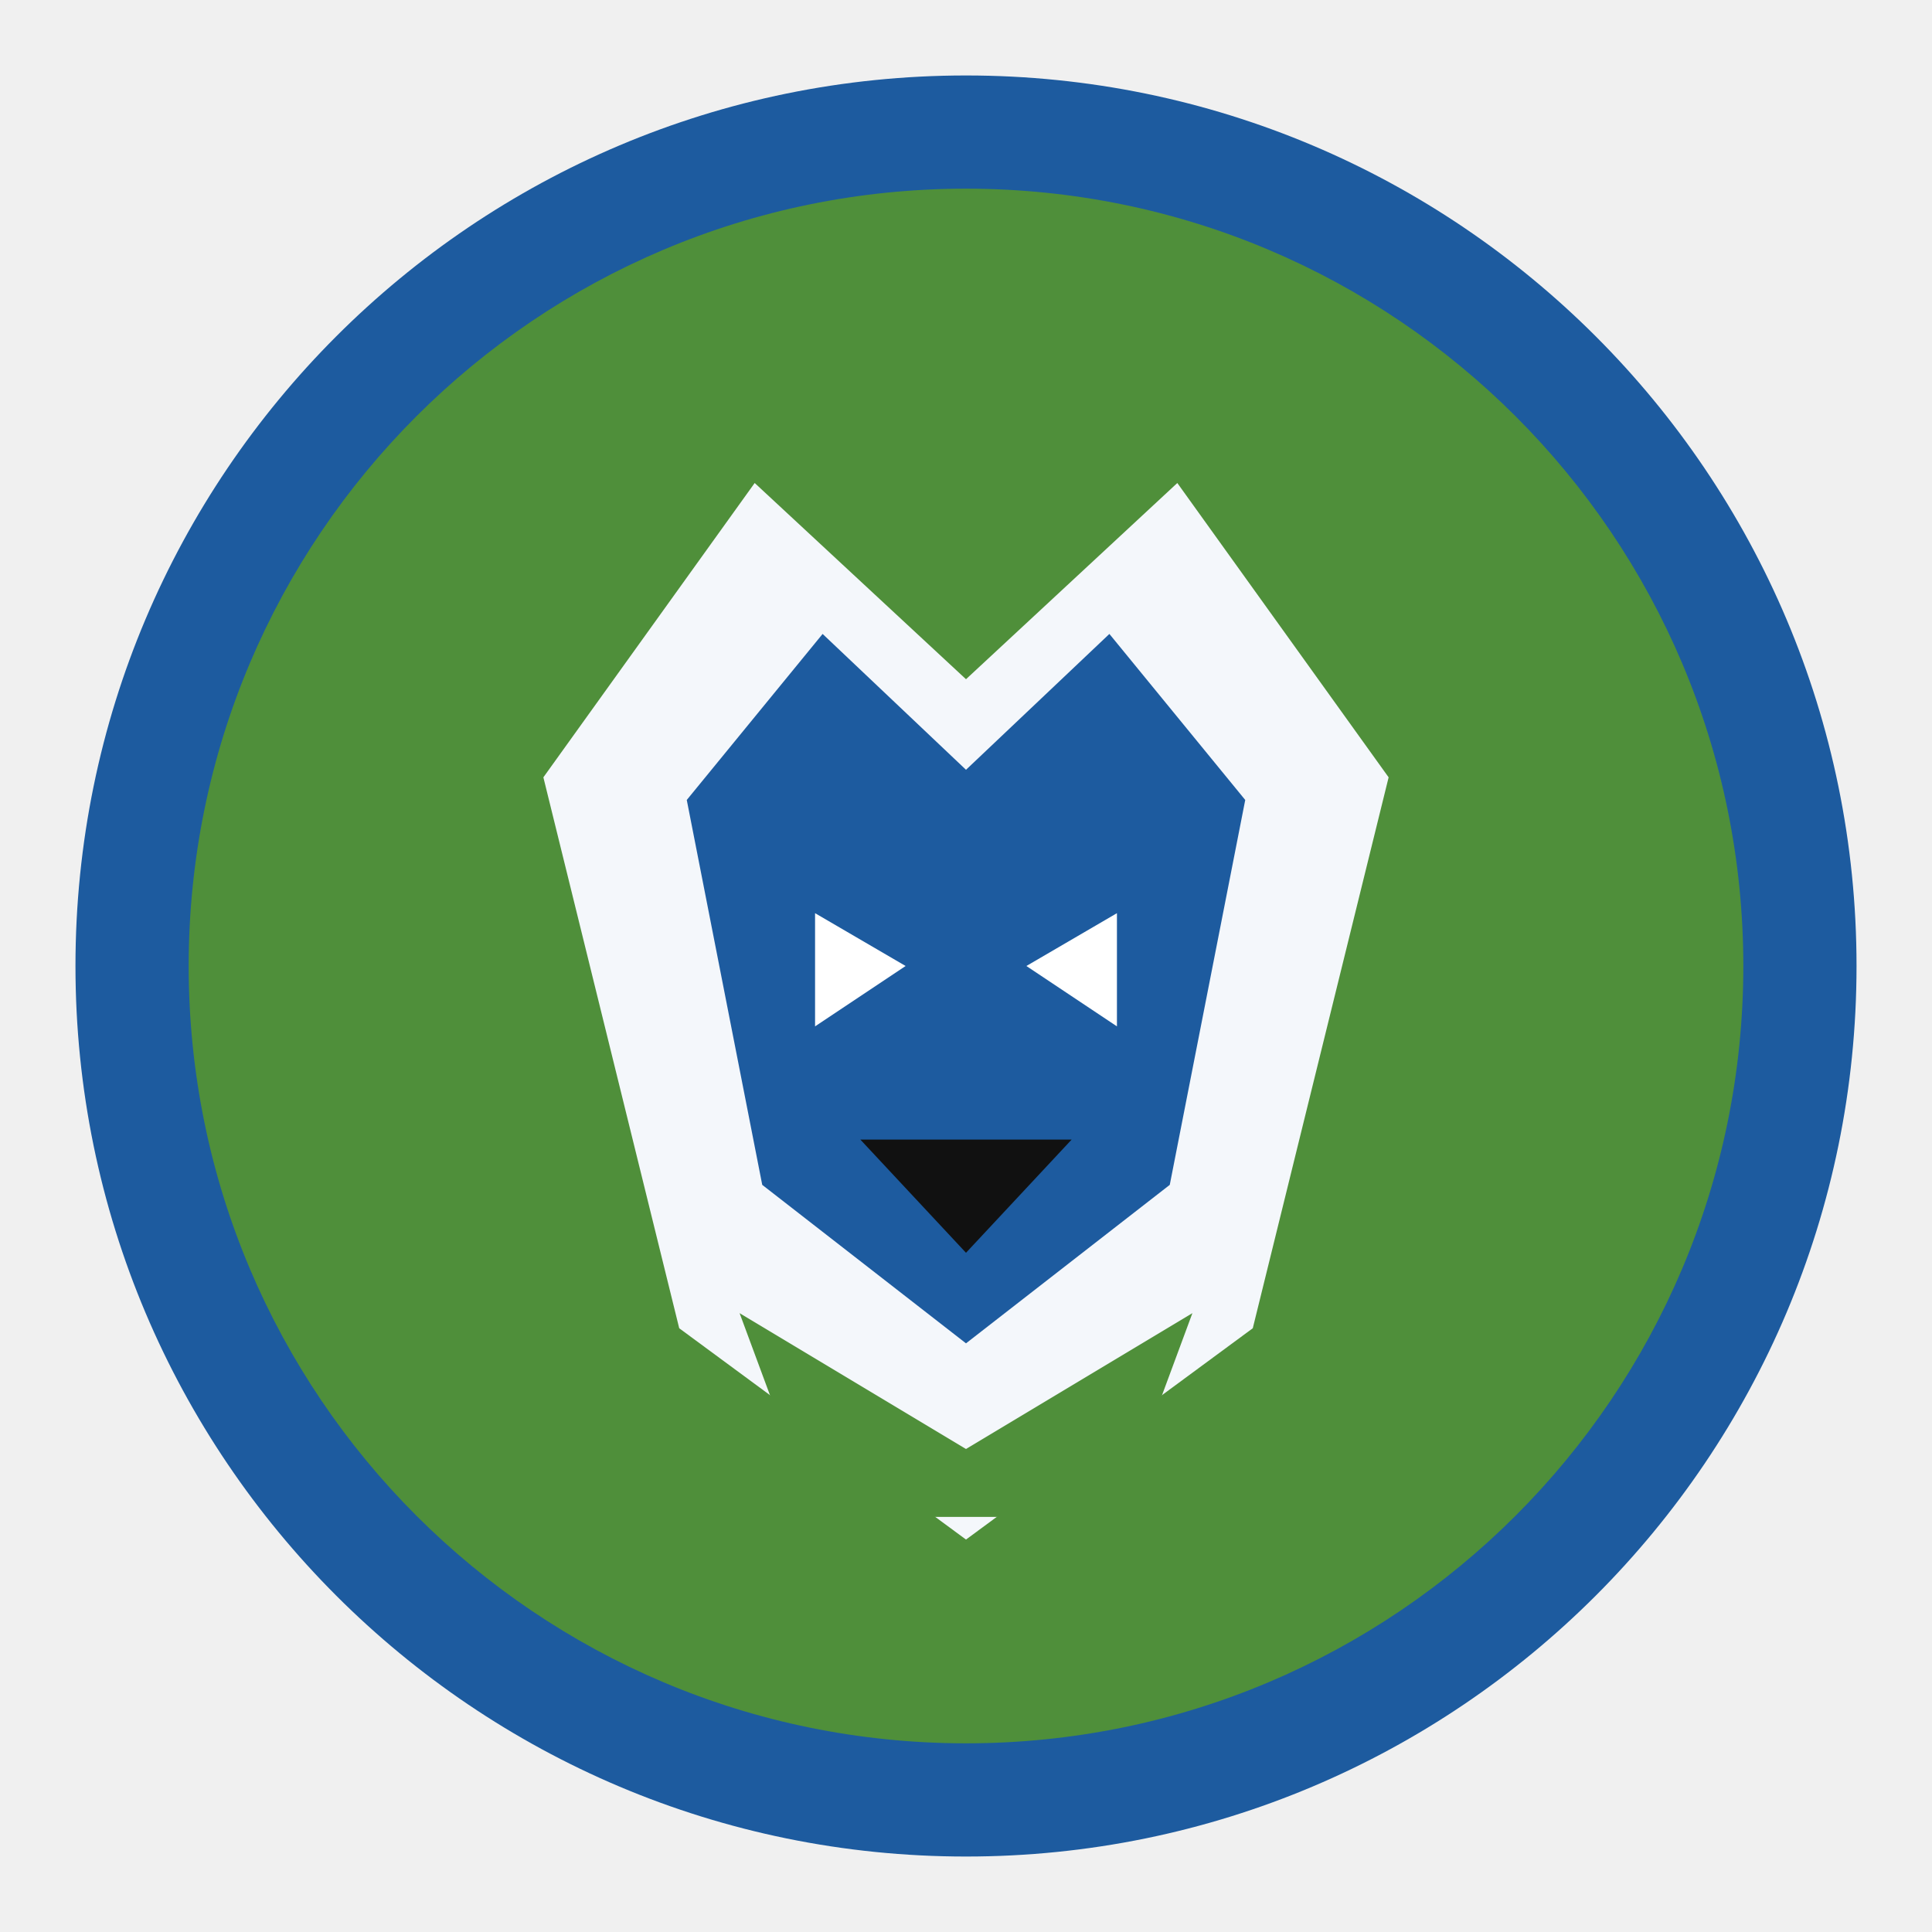
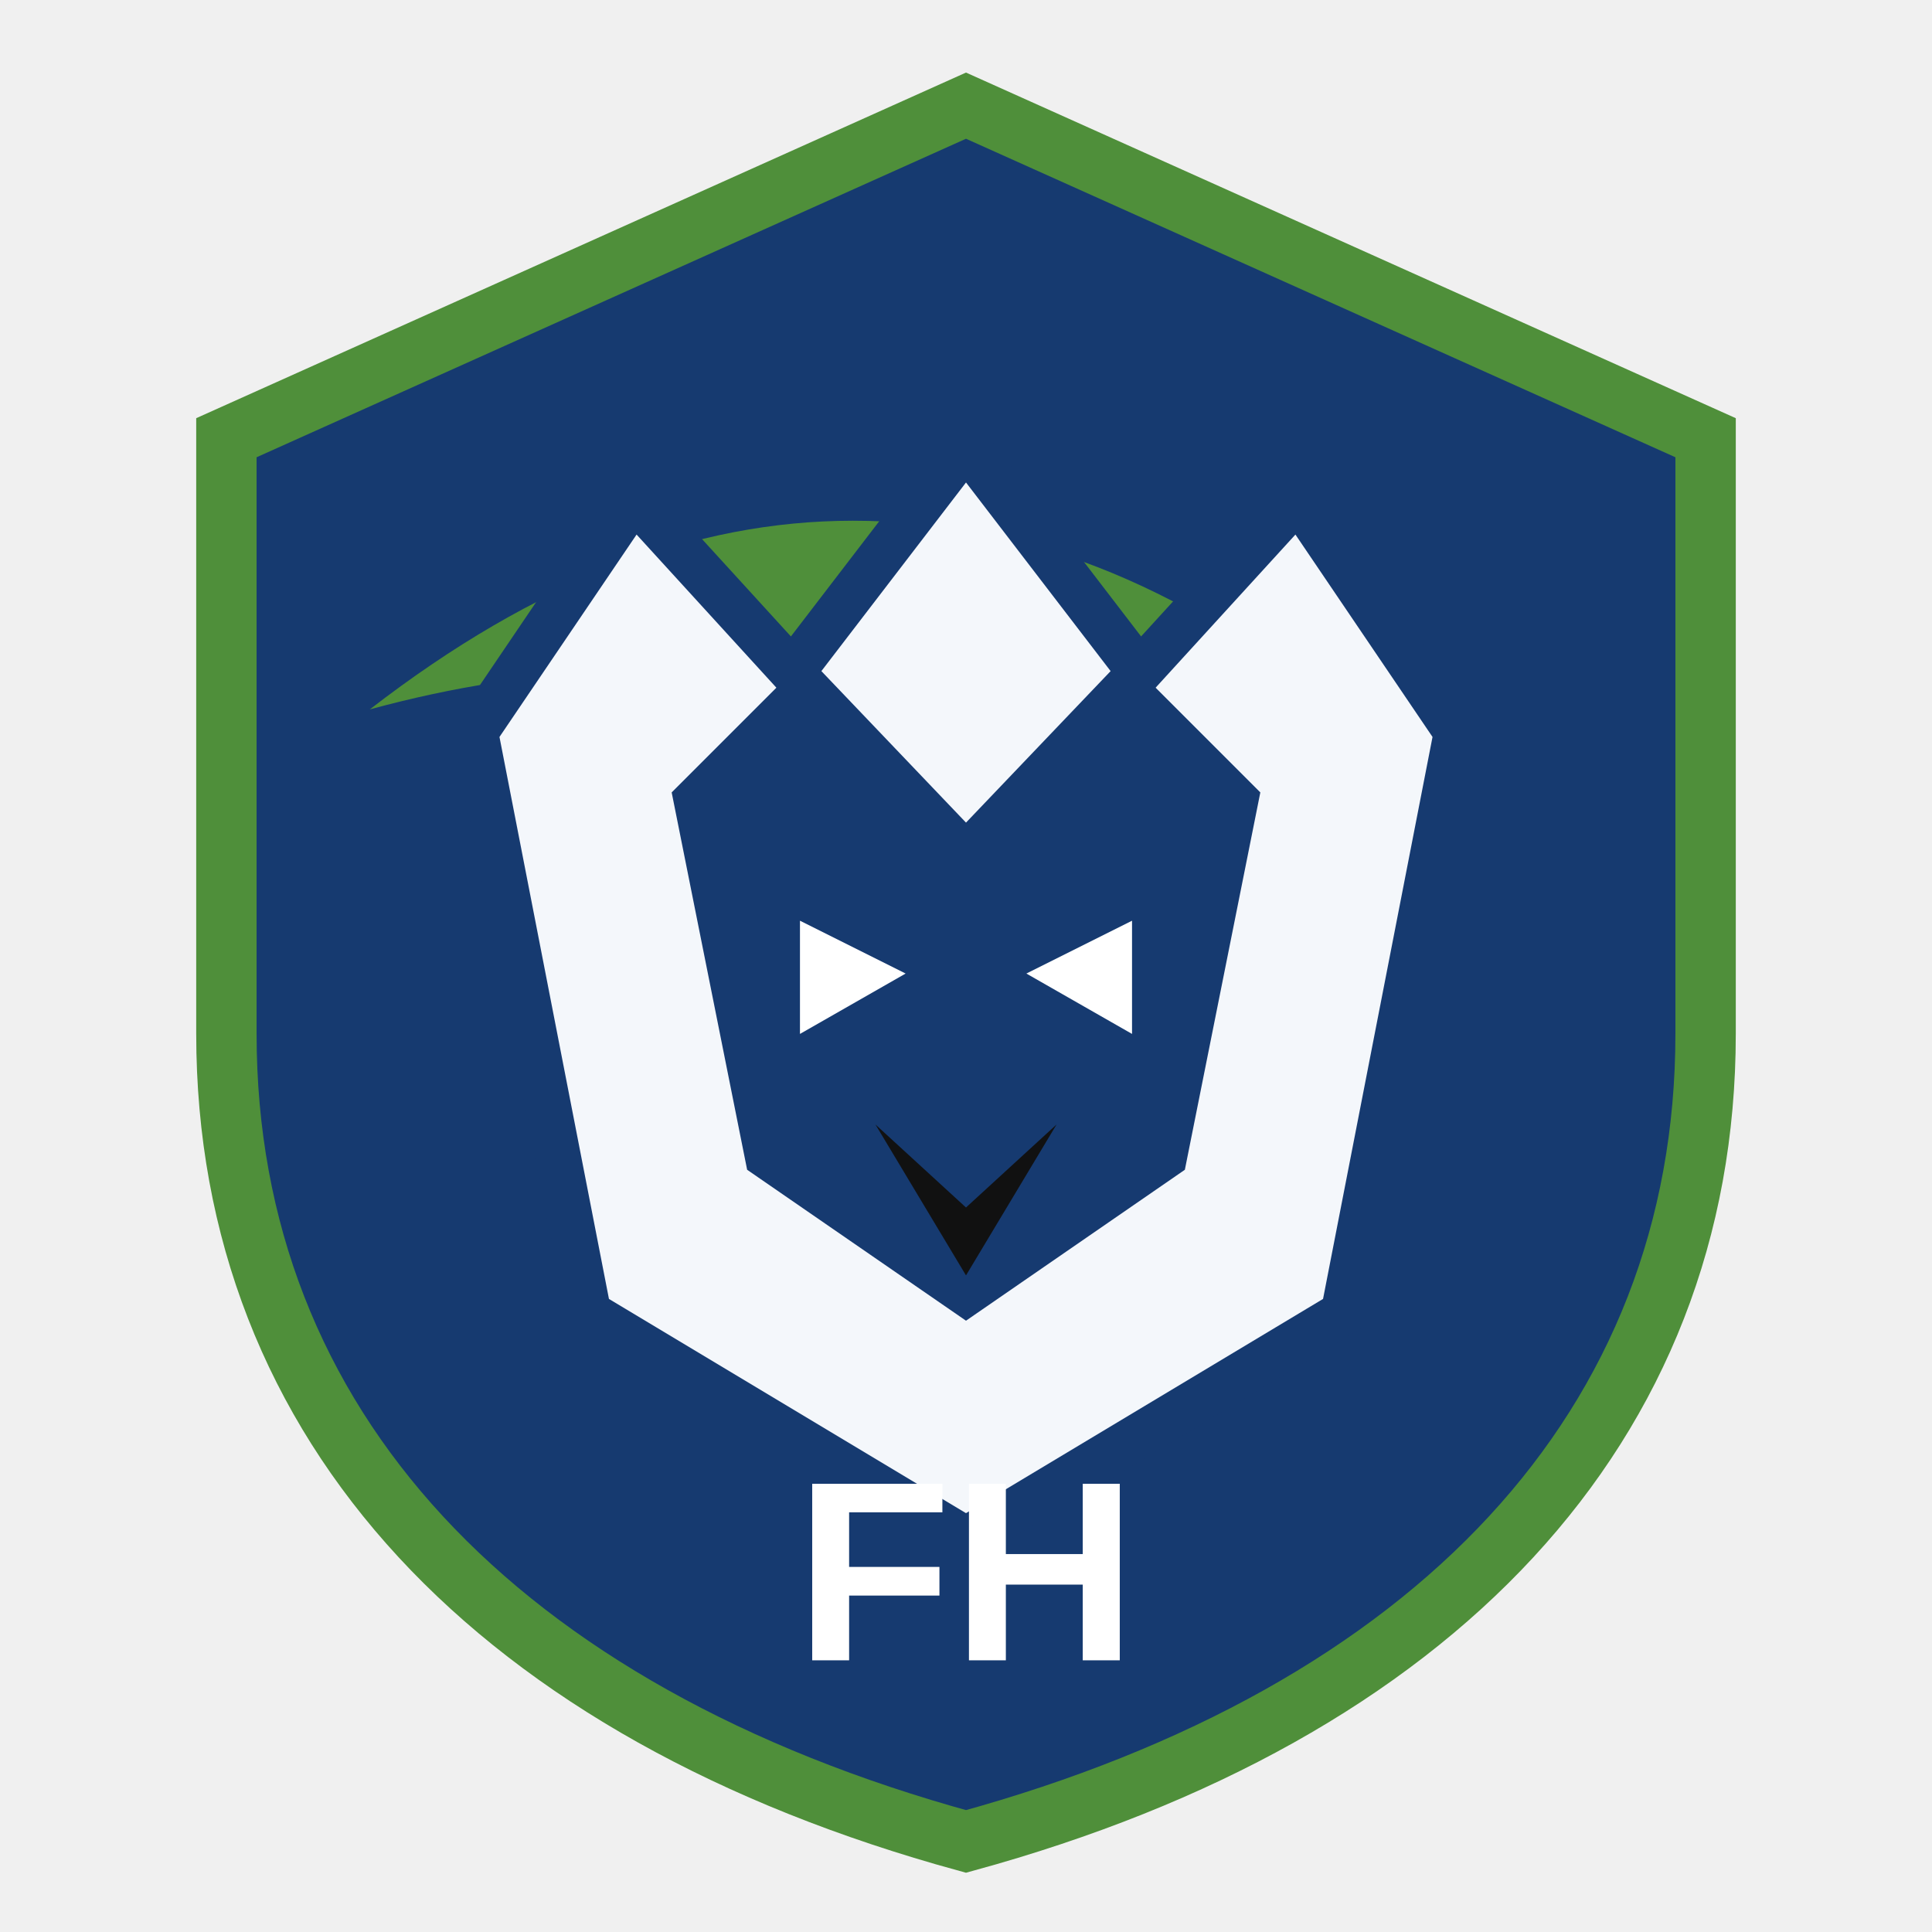
<svg xmlns="http://www.w3.org/2000/svg" viewBox="0 0 256 256" role="img" aria-labelledby="t">
-   <circle cx="128" cy="128" r="118" fill="#1d5b9f" />
-   <circle cx="128" cy="128" r="103" fill="#4f8f3a" />
-   <path d="M72 103l28-39 28 26 28-26 28 39-18 73-38 28-38-28z" fill="#f4f7fb" />
-   <path d="M91 106l18-22 19 18 19-18 18 22-10 51-27 21-27-21z" fill="#1d5b9f" />
-   <path d="M108 121l12 7-12 8zm40 0-12 7 12 8z" fill="#fff" />
-   <path d="M114 151h28l-14 15z" fill="#111" />
-   <path d="M98 174l30 18 30-18-10 27h-40z" fill="#4f8f3a" />
+   <path d="M128 14 226 58v79c0 52-36 90-98 107-62-17-98-55-98-107V58z" fill="#163a70" stroke="#4f8f3a" stroke-width="8" />
+   <path d="M49 94c22-17 43-25 64-25 22 0 43 8 64 25-22-6-42-7-64-1-20-6-42-5-64 1z" fill="#4f8f3a" />
+   <path d="m63 97 21-31 21 23 23-30 23 30 21-23 21 31-15 77-50 30-50-30z" fill="#f4f7fb" stroke="#163a70" stroke-width="6" />
+   <path d="m89 105 18-18 21 22 21-22 18 18-10 50-29 20-29-20z" fill="#163a70" />
+   <path d="m106 122 14 7-14 8zm44 0-14 7 14 8z" fill="#fff" />
+   <path d="m116 149 12 11 12-11-12 20z" fill="#111" />
+   <text x="128" y="220" text-anchor="middle" font-family="Arial,Helvetica,sans-serif" font-size="34" font-weight="900" fill="#fff">FH</text>
</svg>
